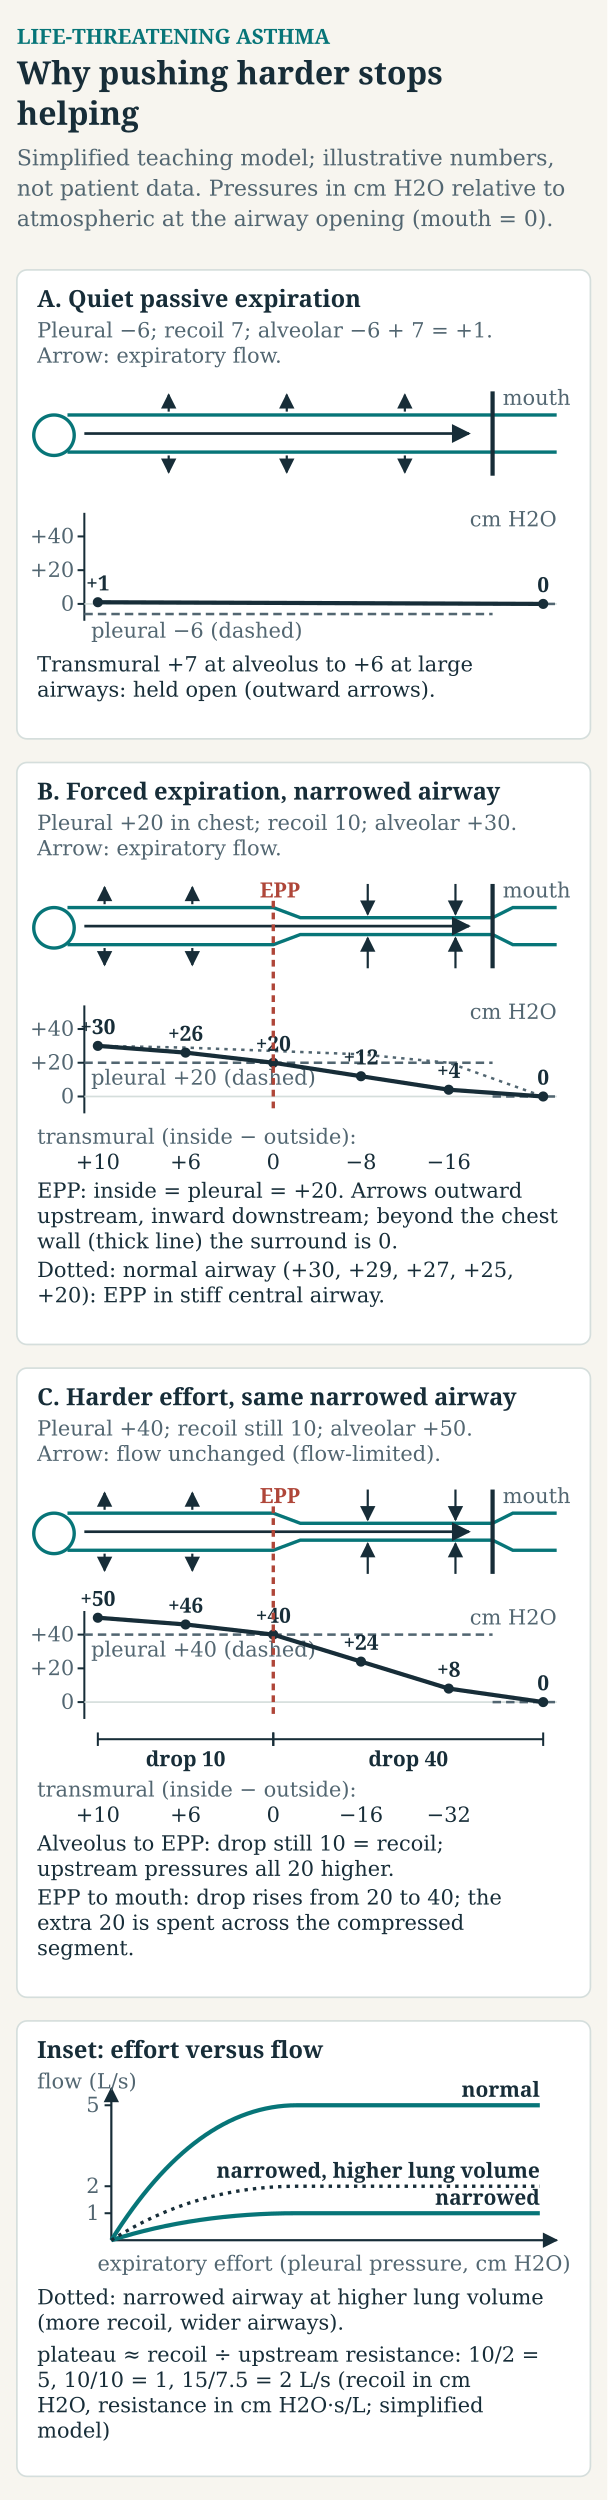
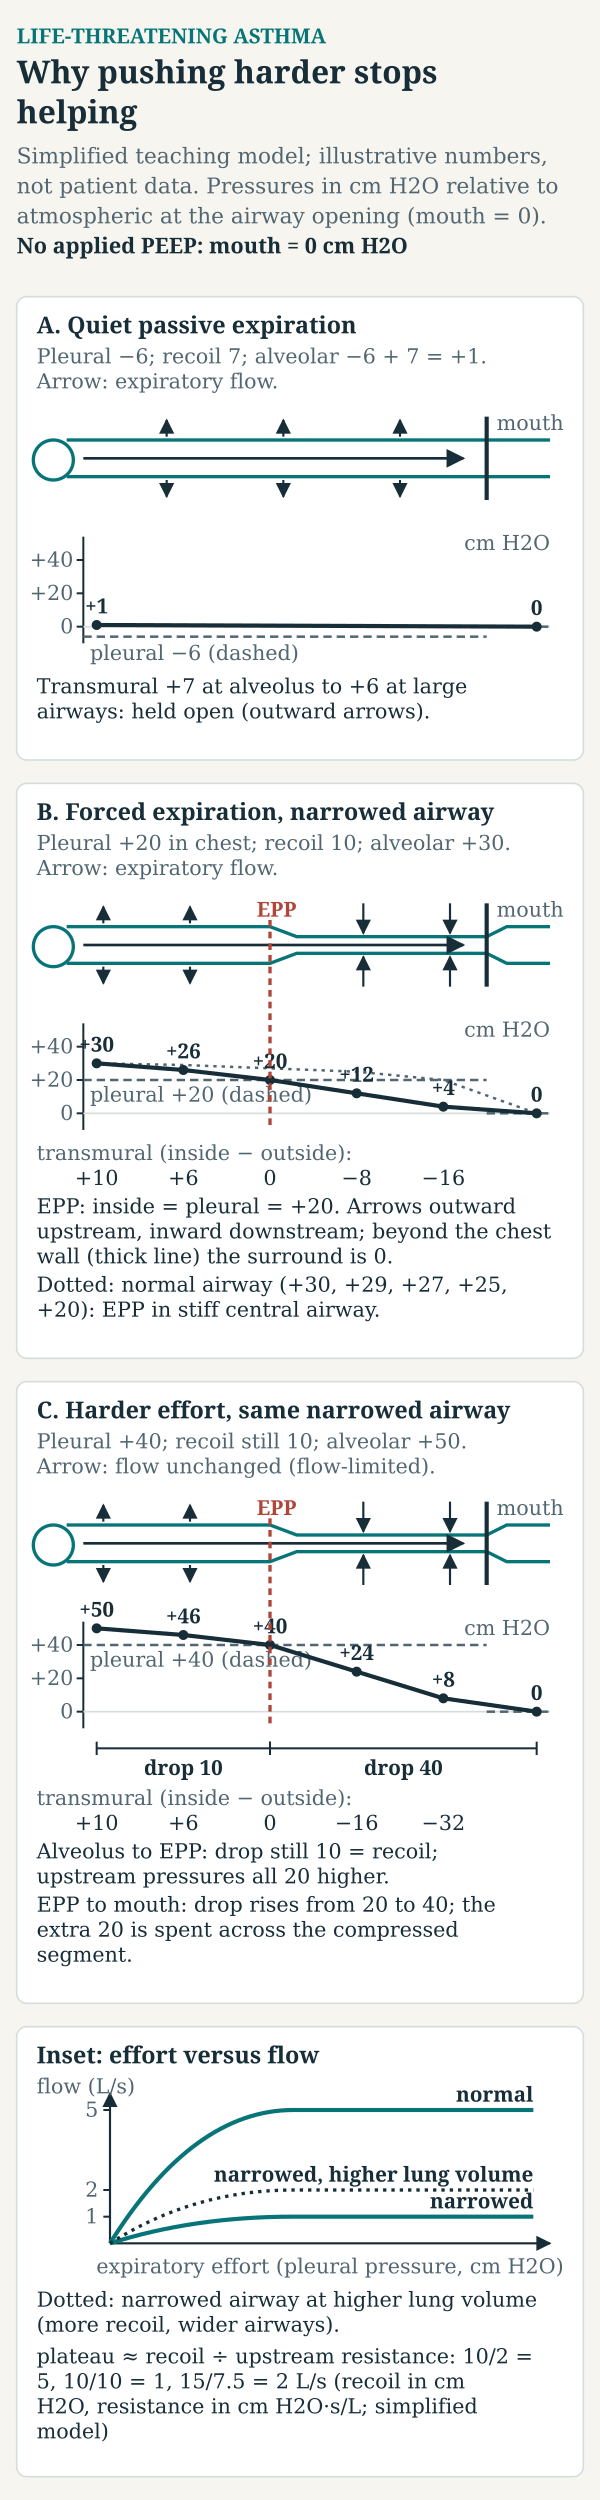
- <svg xmlns="http://www.w3.org/2000/svg" class="diagram-screen" viewBox="0 0 360 1482.0" role="img" aria-labelledby="fig-r7-01-equal-pressure-point-screen-title" aria-describedby="fig-r7-01-equal-pressure-point-screen-desc">
+ <svg xmlns="http://www.w3.org/2000/svg" class="diagram-screen" viewBox="0 0 360 1500.0" role="img" aria-labelledby="fig-r7-01-equal-pressure-point-screen-title" aria-describedby="fig-r7-01-equal-pressure-point-screen-desc">
  <style>text{font-family:Literata,'DejaVu Serif',Georgia,serif}text[font-weight='700']{font-family:Fraunces,Literata,Georgia,serif}.t-ink{fill:var(--fig-ink,#172d38)}.s-ink{stroke:var(--fig-ink,#172d38);fill:none}.f-ink{fill:var(--fig-ink,#172d38)}.t-muted{fill:var(--fig-muted,#526671)}.s-muted{stroke:var(--fig-muted,#526671);fill:none}.f-muted{fill:var(--fig-muted,#526671)}.t-teal{fill:var(--fig-teal,#077578)}.s-teal{stroke:var(--fig-teal,#077578);fill:none}.f-teal{fill:var(--fig-teal,#077578)}.t-red{fill:var(--fig-red,#af4639)}.s-red{stroke:var(--fig-red,#af4639);fill:none}.f-red{fill:var(--fig-red,#af4639)}.t-gold{fill:var(--fig-gold,#996613)}.s-gold{stroke:var(--fig-gold,#996613);fill:none}.f-gold{fill:var(--fig-gold,#996613)}.t-rule{fill:var(--fig-rule,#d5dedc)}.s-rule{stroke:var(--fig-rule,#d5dedc);fill:none}.f-rule{fill:var(--fig-rule,#d5dedc)}.bg{fill:var(--fig-canvas,#f7f5ef)}.pn{fill:var(--fig-panel,#ffffff);stroke:var(--fig-rule,#d5dedc)}.hatch{fill:url(#fig-r7-01-equal-pressure-point-screen-h)}</style>
  <defs>
    <marker id="fig-r7-01-equal-pressure-point-screen-ar" viewBox="0 0 10 10" refX="9" refY="5" markerWidth="7" markerHeight="7" orient="auto-start-reverse">
      <path d="M0,0L10,5L0,10z" class="f-ink" />
    </marker>
    <pattern id="fig-r7-01-equal-pressure-point-screen-h" width="7" height="7" patternUnits="userSpaceOnUse" patternTransform="rotate(45)">
      <line x1="0" y1="0" x2="0" y2="7" class="s-gold" stroke-width="2.5" />
    </pattern>
  </defs>
-   <rect class="bg" width="360" height="1482.0" />
+   <rect class="bg" width="360" height="1500.0" />
  <g transform="translate(10,10)">
    <text x="0" y="16" font-size="12.4" text-anchor="start" font-weight="700" class="t-teal">LIFE-THREATENING ASTHMA</text>
    <text x="0" y="40" font-size="19" text-anchor="start" font-weight="700" class="t-ink">Why pushing harder stops</text>
    <text x="0" y="64" font-size="19" text-anchor="start" font-weight="700" class="t-ink">helping</text>
    <text x="0" y="88" font-size="13" text-anchor="start" font-weight="400" class="t-muted">Simplified teaching model; illustrative numbers,</text>
    <text x="0" y="106" font-size="13" text-anchor="start" font-weight="400" class="t-muted">not patient data. Pressures in cm H2O relative to</text>
    <text x="0" y="124" font-size="13" text-anchor="start" font-weight="400" class="t-muted">atmospheric at the airway opening (mouth = 0).</text>
-   </g>
-   <g transform="translate(10,160)">
+     <text x="0" y="142" font-size="13" text-anchor="start" font-weight="700" class="t-ink">No applied PEEP: mouth = 0 cm H2O</text>
+   </g>
+   <g transform="translate(10,178)">
    <rect x="0" y="0" width="340" height="278.0" rx="6" class="pn" />
    <text x="12" y="22" font-size="14" text-anchor="start" font-weight="700" class="t-ink">A. Quiet passive expiration</text>
    <text x="12" y="40" font-size="12.4" text-anchor="start" font-weight="400" class="t-muted">Pleural −6; recoil 7; alveolar −6 + 7 = +1.</text>
    <text x="12" y="55" font-size="12.4" text-anchor="start" font-weight="400" class="t-muted">Arrow: expiratory flow.</text>
    <path d="M30,86 L320,86 M30,108 L320,108" class="s-teal" stroke-width="2" />
    <circle cx="22" cy="98" r="12" class="s-teal" stroke-width="2" />
    <line x1="282" y1="72" x2="282" y2="122" class="s-ink" stroke-width="2.5" />
    <line x1="90" y1="84" x2="90" y2="74" class="s-ink" stroke-width="1.3" marker-end="url(#fig-r7-01-equal-pressure-point-screen-ar)" />
    <line x1="90" y1="110" x2="90" y2="120" class="s-ink" stroke-width="1.3" marker-end="url(#fig-r7-01-equal-pressure-point-screen-ar)" />
    <line x1="160" y1="84" x2="160" y2="74" class="s-ink" stroke-width="1.3" marker-end="url(#fig-r7-01-equal-pressure-point-screen-ar)" />
    <line x1="160" y1="110" x2="160" y2="120" class="s-ink" stroke-width="1.3" marker-end="url(#fig-r7-01-equal-pressure-point-screen-ar)" />
    <line x1="230" y1="84" x2="230" y2="74" class="s-ink" stroke-width="1.3" marker-end="url(#fig-r7-01-equal-pressure-point-screen-ar)" />
    <line x1="230" y1="110" x2="230" y2="120" class="s-ink" stroke-width="1.3" marker-end="url(#fig-r7-01-equal-pressure-point-screen-ar)" />
    <line x1="40" y1="97.0" x2="268" y2="97.0" class="s-ink" stroke-width="1.6" marker-end="url(#fig-r7-01-equal-pressure-point-screen-ar)" />
    <text x="288" y="80" font-size="12.4" text-anchor="start" font-weight="400" class="t-muted">mouth</text>
    <line x1="40" y1="144.0" x2="40" y2="208.0" class="s-ink" stroke-width="1.2" />
    <line x1="36" y1="158.0" x2="40" y2="158.0" class="s-ink" stroke-width="1.2" />
    <text x="34" y="162.0" font-size="12.4" text-anchor="end" font-weight="400" class="t-muted">+40</text>
    <line x1="36" y1="178.0" x2="40" y2="178.0" class="s-ink" stroke-width="1.2" />
    <text x="34" y="182.0" font-size="12.4" text-anchor="end" font-weight="400" class="t-muted">+20</text>
    <line x1="36" y1="198.0" x2="40" y2="198.0" class="s-ink" stroke-width="1.2" />
    <text x="34" y="202.0" font-size="12.4" text-anchor="end" font-weight="400" class="t-muted">0</text>
    <text x="320" y="152.0" font-size="12.4" text-anchor="end" font-weight="400" class="t-muted">cm H2O</text>
    <line x1="40" y1="198.0" x2="320" y2="198.0" class="s-rule" stroke-width="1" />
    <line x1="40" y1="204.0" x2="282" y2="204.0" class="s-muted" stroke-width="1.5" stroke-dasharray="5 3" />
    <line x1="282" y1="198.0" x2="320" y2="198.0" class="s-muted" stroke-width="1.5" stroke-dasharray="5 3" />
    <text x="44" y="218.0" font-size="12.4" text-anchor="start" font-weight="400" class="t-muted">pleural −6 (dashed)</text>
    <path d="M48,197.0 L312,198.0" class="s-ink" stroke-width="2.5" />
    <circle cx="48" cy="197.0" r="3" class="f-ink" />
    <text x="48" y="190.0" font-size="12.4" text-anchor="middle" font-weight="700" class="t-ink">+1</text>
    <circle cx="312" cy="198.0" r="3" class="f-ink" />
    <text x="312" y="191.0" font-size="12.4" text-anchor="middle" font-weight="700" class="t-ink">0</text>
    <text x="12" y="238.0" font-size="12.4" text-anchor="start" font-weight="400" class="t-ink">Transmural +7 at alveolus to +6 at large</text>
    <text x="12" y="253.0" font-size="12.4" text-anchor="start" font-weight="400" class="t-ink">airways: held open (outward arrows).</text>
  </g>
-   <g transform="translate(10,452.0)">
+   <g transform="translate(10,470.0)">
    <rect x="0" y="0" width="340" height="345.0" rx="6" class="pn" />
    <text x="12" y="22" font-size="14" text-anchor="start" font-weight="700" class="t-ink">B. Forced expiration, narrowed airway</text>
    <text x="12" y="40" font-size="12.4" text-anchor="start" font-weight="400" class="t-muted">Pleural +20 in chest; recoil 10; alveolar +30.</text>
    <text x="12" y="55" font-size="12.4" text-anchor="start" font-weight="400" class="t-muted">Arrow: expiratory flow.</text>
    <path d="M30,86 L152,86 L168,92 L282,92 L294,86 L320,86 M30,108 L152,108 L168,102 L282,102 L294,108 L320,108" class="s-teal" stroke-width="2" />
    <circle cx="22" cy="98" r="12" class="s-teal" stroke-width="2" />
    <line x1="52" y1="84" x2="52" y2="74" class="s-ink" stroke-width="1.3" marker-end="url(#fig-r7-01-equal-pressure-point-screen-ar)" />
    <line x1="52" y1="110" x2="52" y2="120" class="s-ink" stroke-width="1.3" marker-end="url(#fig-r7-01-equal-pressure-point-screen-ar)" />
    <line x1="104" y1="84" x2="104" y2="74" class="s-ink" stroke-width="1.3" marker-end="url(#fig-r7-01-equal-pressure-point-screen-ar)" />
    <line x1="104" y1="110" x2="104" y2="120" class="s-ink" stroke-width="1.3" marker-end="url(#fig-r7-01-equal-pressure-point-screen-ar)" />
    <line x1="208" y1="72" x2="208" y2="90" class="s-ink" stroke-width="1.3" marker-end="url(#fig-r7-01-equal-pressure-point-screen-ar)" />
    <line x1="208" y1="122" x2="208" y2="104" class="s-ink" stroke-width="1.3" marker-end="url(#fig-r7-01-equal-pressure-point-screen-ar)" />
    <line x1="260" y1="72" x2="260" y2="90" class="s-ink" stroke-width="1.3" marker-end="url(#fig-r7-01-equal-pressure-point-screen-ar)" />
    <line x1="260" y1="122" x2="260" y2="104" class="s-ink" stroke-width="1.3" marker-end="url(#fig-r7-01-equal-pressure-point-screen-ar)" />
    <line x1="282" y1="72" x2="282" y2="122" class="s-ink" stroke-width="2.5" />
    <line x1="40" y1="97.0" x2="268" y2="97.0" class="s-ink" stroke-width="1.6" marker-end="url(#fig-r7-01-equal-pressure-point-screen-ar)" />
    <text x="288" y="80" font-size="12.4" text-anchor="start" font-weight="400" class="t-muted">mouth</text>
    <line x1="40" y1="144.0" x2="40" y2="208.0" class="s-ink" stroke-width="1.2" />
    <line x1="36" y1="158.0" x2="40" y2="158.0" class="s-ink" stroke-width="1.2" />
    <text x="34" y="162.0" font-size="12.4" text-anchor="end" font-weight="400" class="t-muted">+40</text>
    <line x1="36" y1="178.0" x2="40" y2="178.0" class="s-ink" stroke-width="1.2" />
    <text x="34" y="182.0" font-size="12.4" text-anchor="end" font-weight="400" class="t-muted">+20</text>
    <line x1="36" y1="198.0" x2="40" y2="198.0" class="s-ink" stroke-width="1.2" />
    <text x="34" y="202.0" font-size="12.4" text-anchor="end" font-weight="400" class="t-muted">0</text>
    <text x="320" y="152.0" font-size="12.4" text-anchor="end" font-weight="400" class="t-muted">cm H2O</text>
    <line x1="40" y1="198.0" x2="320" y2="198.0" class="s-rule" stroke-width="1" />
    <line x1="40" y1="178.0" x2="282" y2="178.0" class="s-muted" stroke-width="1.5" stroke-dasharray="5 3" />
    <line x1="282" y1="198.0" x2="320" y2="198.0" class="s-muted" stroke-width="1.5" stroke-dasharray="5 3" />
    <text x="44" y="191.0" font-size="12.4" text-anchor="start" font-weight="400" class="t-muted">pleural +20 (dashed)</text>
    <path d="M48,168.0 L100,169.0 L152,171.0 L204,173.0 L256,178.0 L312,198.0" class="s-muted" stroke-width="1.5" stroke-dasharray="2 3" />
    <path d="M48,168.0 L100,172.0 L152,178.0 L204,186.0 L256,194.0 L312,198.0" class="s-ink" stroke-width="2.5" />
    <circle cx="48" cy="168.0" r="3" class="f-ink" />
    <text x="48" y="161.0" font-size="12.4" text-anchor="middle" font-weight="700" class="t-ink">+30</text>
    <circle cx="100" cy="172.0" r="3" class="f-ink" />
    <text x="100" y="165.0" font-size="12.4" text-anchor="middle" font-weight="700" class="t-ink">+26</text>
    <circle cx="152" cy="178.0" r="3" class="f-ink" />
    <text x="152" y="171.0" font-size="12.4" text-anchor="middle" font-weight="700" class="t-ink">+20</text>
    <circle cx="204" cy="186.0" r="3" class="f-ink" />
    <text x="204" y="179.0" font-size="12.4" text-anchor="middle" font-weight="700" class="t-ink">+12</text>
    <circle cx="256" cy="194.0" r="3" class="f-ink" />
    <text x="256" y="187.0" font-size="12.4" text-anchor="middle" font-weight="700" class="t-ink">+4</text>
    <circle cx="312" cy="198.0" r="3" class="f-ink" />
    <text x="312" y="191.0" font-size="12.4" text-anchor="middle" font-weight="700" class="t-ink">0</text>
    <line x1="152" y1="82" x2="152" y2="208.0" class="s-red" stroke-width="2" stroke-dasharray="4 3" />
    <text x="156" y="80" font-size="12.4" text-anchor="middle" font-weight="700" class="t-red">EPP</text>
    <text x="12" y="226.0" font-size="12.4" text-anchor="start" font-weight="400" class="t-muted">transmural (inside − outside):</text>
    <text x="48" y="241.0" font-size="12.4" text-anchor="middle" font-weight="400" class="t-ink">+10</text>
    <text x="100" y="241.0" font-size="12.4" text-anchor="middle" font-weight="400" class="t-ink">+6</text>
    <text x="152" y="241.0" font-size="12.4" text-anchor="middle" font-weight="400" class="t-ink">0</text>
    <text x="204" y="241.0" font-size="12.4" text-anchor="middle" font-weight="400" class="t-ink">−8</text>
    <text x="256" y="241.0" font-size="12.4" text-anchor="middle" font-weight="400" class="t-ink">−16</text>
    <text x="12" y="258.0" font-size="12.4" text-anchor="start" font-weight="400" class="t-ink">EPP: inside = pleural = +20. Arrows outward</text>
    <text x="12" y="273.0" font-size="12.4" text-anchor="start" font-weight="400" class="t-ink">upstream, inward downstream; beyond the chest</text>
    <text x="12" y="288.0" font-size="12.4" text-anchor="start" font-weight="400" class="t-ink">wall (thick line) the surround is 0.</text>
    <text x="12" y="305.0" font-size="12.4" text-anchor="start" font-weight="400" class="t-ink">Dotted: normal airway (+30, +29, +27, +25,</text>
    <text x="12" y="320.0" font-size="12.4" text-anchor="start" font-weight="400" class="t-ink">+20): EPP in stiff central airway.</text>
  </g>
-   <g transform="translate(10,811.0)">
+   <g transform="translate(10,829.0)">
    <rect x="0" y="0" width="340" height="373.0" rx="6" class="pn" />
    <text x="12" y="22" font-size="14" text-anchor="start" font-weight="700" class="t-ink">C. Harder effort, same narrowed airway</text>
    <text x="12" y="40" font-size="12.4" text-anchor="start" font-weight="400" class="t-muted">Pleural +40; recoil still 10; alveolar +50.</text>
    <text x="12" y="55" font-size="12.4" text-anchor="start" font-weight="400" class="t-muted">Arrow: flow unchanged (flow-limited).</text>
    <path d="M30,86 L152,86 L168,92 L282,92 L294,86 L320,86 M30,108 L152,108 L168,102 L282,102 L294,108 L320,108" class="s-teal" stroke-width="2" />
    <circle cx="22" cy="98" r="12" class="s-teal" stroke-width="2" />
    <line x1="52" y1="84" x2="52" y2="74" class="s-ink" stroke-width="1.3" marker-end="url(#fig-r7-01-equal-pressure-point-screen-ar)" />
    <line x1="52" y1="110" x2="52" y2="120" class="s-ink" stroke-width="1.3" marker-end="url(#fig-r7-01-equal-pressure-point-screen-ar)" />
    <line x1="104" y1="84" x2="104" y2="74" class="s-ink" stroke-width="1.3" marker-end="url(#fig-r7-01-equal-pressure-point-screen-ar)" />
    <line x1="104" y1="110" x2="104" y2="120" class="s-ink" stroke-width="1.3" marker-end="url(#fig-r7-01-equal-pressure-point-screen-ar)" />
    <line x1="208" y1="72" x2="208" y2="90" class="s-ink" stroke-width="1.3" marker-end="url(#fig-r7-01-equal-pressure-point-screen-ar)" />
    <line x1="208" y1="122" x2="208" y2="104" class="s-ink" stroke-width="1.3" marker-end="url(#fig-r7-01-equal-pressure-point-screen-ar)" />
    <line x1="260" y1="72" x2="260" y2="90" class="s-ink" stroke-width="1.3" marker-end="url(#fig-r7-01-equal-pressure-point-screen-ar)" />
    <line x1="260" y1="122" x2="260" y2="104" class="s-ink" stroke-width="1.3" marker-end="url(#fig-r7-01-equal-pressure-point-screen-ar)" />
    <line x1="282" y1="72" x2="282" y2="122" class="s-ink" stroke-width="2.5" />
    <line x1="40" y1="97.0" x2="268" y2="97.0" class="s-ink" stroke-width="1.6" marker-end="url(#fig-r7-01-equal-pressure-point-screen-ar)" />
    <text x="288" y="80" font-size="12.4" text-anchor="start" font-weight="400" class="t-muted">mouth</text>
    <line x1="40" y1="144.0" x2="40" y2="208.0" class="s-ink" stroke-width="1.2" />
    <line x1="36" y1="158.0" x2="40" y2="158.0" class="s-ink" stroke-width="1.2" />
    <text x="34" y="162.0" font-size="12.4" text-anchor="end" font-weight="400" class="t-muted">+40</text>
    <line x1="36" y1="178.0" x2="40" y2="178.0" class="s-ink" stroke-width="1.2" />
    <text x="34" y="182.0" font-size="12.4" text-anchor="end" font-weight="400" class="t-muted">+20</text>
    <line x1="36" y1="198.0" x2="40" y2="198.0" class="s-ink" stroke-width="1.2" />
    <text x="34" y="202.0" font-size="12.4" text-anchor="end" font-weight="400" class="t-muted">0</text>
    <text x="320" y="152.0" font-size="12.4" text-anchor="end" font-weight="400" class="t-muted">cm H2O</text>
    <line x1="40" y1="198.0" x2="320" y2="198.0" class="s-rule" stroke-width="1" />
    <line x1="40" y1="158.0" x2="282" y2="158.0" class="s-muted" stroke-width="1.5" stroke-dasharray="5 3" />
    <line x1="282" y1="198.0" x2="320" y2="198.0" class="s-muted" stroke-width="1.5" stroke-dasharray="5 3" />
    <text x="44" y="171.0" font-size="12.4" text-anchor="start" font-weight="400" class="t-muted">pleural +40 (dashed)</text>
    <path d="M48,148.0 L100,152.0 L152,158.0 L204,174.0 L256,190.0 L312,198.0" class="s-ink" stroke-width="2.5" />
    <circle cx="48" cy="148.0" r="3" class="f-ink" />
    <text x="48" y="141.0" font-size="12.4" text-anchor="middle" font-weight="700" class="t-ink">+50</text>
    <circle cx="100" cy="152.0" r="3" class="f-ink" />
    <text x="100" y="145.0" font-size="12.4" text-anchor="middle" font-weight="700" class="t-ink">+46</text>
    <circle cx="152" cy="158.0" r="3" class="f-ink" />
    <text x="152" y="151.0" font-size="12.4" text-anchor="middle" font-weight="700" class="t-ink">+40</text>
    <circle cx="204" cy="174.0" r="3" class="f-ink" />
    <text x="204" y="167.0" font-size="12.4" text-anchor="middle" font-weight="700" class="t-ink">+24</text>
    <circle cx="256" cy="190.0" r="3" class="f-ink" />
    <text x="256" y="183.0" font-size="12.4" text-anchor="middle" font-weight="700" class="t-ink">+8</text>
    <circle cx="312" cy="198.0" r="3" class="f-ink" />
    <text x="312" y="191.0" font-size="12.4" text-anchor="middle" font-weight="700" class="t-ink">0</text>
    <line x1="152" y1="82" x2="152" y2="208.0" class="s-red" stroke-width="2" stroke-dasharray="4 3" />
    <text x="156" y="80" font-size="12.4" text-anchor="middle" font-weight="700" class="t-red">EPP</text>
    <line x1="48" y1="220.0" x2="152" y2="220.0" class="s-ink" stroke-width="1.2" />
    <line x1="48" y1="216.0" x2="48" y2="224.0" class="s-ink" stroke-width="1.2" />
    <line x1="152" y1="216.0" x2="152" y2="224.0" class="s-ink" stroke-width="1.2" />
    <text x="100.0" y="236.0" font-size="12.4" text-anchor="middle" font-weight="700" class="t-ink">drop 10</text>
    <line x1="152" y1="220.0" x2="312" y2="220.0" class="s-ink" stroke-width="1.2" />
    <line x1="152" y1="216.0" x2="152" y2="224.0" class="s-ink" stroke-width="1.2" />
    <line x1="312" y1="216.0" x2="312" y2="224.0" class="s-ink" stroke-width="1.2" />
    <text x="232.0" y="236.0" font-size="12.4" text-anchor="middle" font-weight="700" class="t-ink">drop 40</text>
    <text x="12" y="254.0" font-size="12.4" text-anchor="start" font-weight="400" class="t-muted">transmural (inside − outside):</text>
    <text x="48" y="269.0" font-size="12.4" text-anchor="middle" font-weight="400" class="t-ink">+10</text>
    <text x="100" y="269.0" font-size="12.4" text-anchor="middle" font-weight="400" class="t-ink">+6</text>
    <text x="152" y="269.0" font-size="12.4" text-anchor="middle" font-weight="400" class="t-ink">0</text>
    <text x="204" y="269.0" font-size="12.4" text-anchor="middle" font-weight="400" class="t-ink">−16</text>
    <text x="256" y="269.0" font-size="12.4" text-anchor="middle" font-weight="400" class="t-ink">−32</text>
    <text x="12" y="286.0" font-size="12.4" text-anchor="start" font-weight="400" class="t-ink">Alveolus to EPP: drop still 10 = recoil;</text>
    <text x="12" y="301.0" font-size="12.4" text-anchor="start" font-weight="400" class="t-ink">upstream pressures all 20 higher.</text>
    <text x="12" y="318.0" font-size="12.4" text-anchor="start" font-weight="400" class="t-ink">EPP to mouth: drop rises from 20 to 40; the</text>
    <text x="12" y="333.0" font-size="12.4" text-anchor="start" font-weight="400" class="t-ink">extra 20 is spent across the compressed</text>
    <text x="12" y="348.0" font-size="12.4" text-anchor="start" font-weight="400" class="t-ink">segment.</text>
  </g>
-   <g transform="translate(10,1198.0)">
+   <g transform="translate(10,1216.0)">
    <rect x="0" y="0" width="340" height="270" rx="6" class="pn" />
    <text x="12" y="22" font-size="14" text-anchor="start" font-weight="700" class="t-ink">Inset: effort versus flow</text>
    <line x1="56" y1="130" x2="320" y2="130" class="s-ink" stroke-width="1.3" marker-end="url(#fig-r7-01-equal-pressure-point-screen-ar)" />
    <line x1="56" y1="130" x2="56" y2="40" class="s-ink" stroke-width="1.3" marker-end="url(#fig-r7-01-equal-pressure-point-screen-ar)" />
    <line x1="52" y1="114" x2="56" y2="114" class="s-ink" stroke-width="1.2" />
    <text x="49" y="118" font-size="12.4" text-anchor="end" font-weight="400" class="t-muted">1</text>
    <line x1="52" y1="98" x2="56" y2="98" class="s-ink" stroke-width="1.2" />
    <text x="49" y="102" font-size="12.4" text-anchor="end" font-weight="400" class="t-muted">2</text>
    <line x1="52" y1="50" x2="56" y2="50" class="s-ink" stroke-width="1.2" />
    <text x="49" y="54" font-size="12.4" text-anchor="end" font-weight="400" class="t-muted">5</text>
    <text x="12" y="40" font-size="12.4" text-anchor="start" font-weight="400" class="t-muted">flow (L/s)</text>
    <text x="188" y="148" font-size="12.4" text-anchor="middle" font-weight="400" class="t-muted">expiratory effort (pleural pressure, cm H2O)</text>
    <path d="M56,130 Q106,50 166,50 L310,50" class="s-teal" stroke-width="2.5" />
    <text x="310" y="45" font-size="12.4" text-anchor="end" font-weight="700" class="t-ink">normal</text>
    <path d="M56,130 Q106,114 166,114 L310,114" class="s-teal" stroke-width="2.5" />
    <text x="310" y="109" font-size="12.4" text-anchor="end" font-weight="700" class="t-ink">narrowed</text>
    <path d="M56,130 Q106,98 166,98 L310,98" class="s-ink" stroke-width="2" stroke-dasharray="2 3" />
    <text x="310" y="93" font-size="12.4" text-anchor="end" font-weight="700" class="t-ink">narrowed, higher lung volume</text>
    <text x="12" y="168" font-size="12.4" text-anchor="start" font-weight="400" class="t-ink">Dotted: narrowed airway at higher lung volume</text>
    <text x="12" y="183" font-size="12.4" text-anchor="start" font-weight="400" class="t-ink">(more recoil, wider airways).</text>
    <text x="12" y="202" font-size="12.4" text-anchor="start" font-weight="400" class="t-ink">plateau ≈ recoil ÷ upstream resistance: 10/2 =</text>
    <text x="12" y="217" font-size="12.4" text-anchor="start" font-weight="400" class="t-ink">5, 10/10 = 1, 15/7.5 = 2 L/s (recoil in cm</text>
    <text x="12" y="232" font-size="12.4" text-anchor="start" font-weight="400" class="t-ink">H2O, resistance in cm H2O·s/L; simplified</text>
    <text x="12" y="247" font-size="12.4" text-anchor="start" font-weight="400" class="t-ink">model)</text>
  </g>
</svg>
